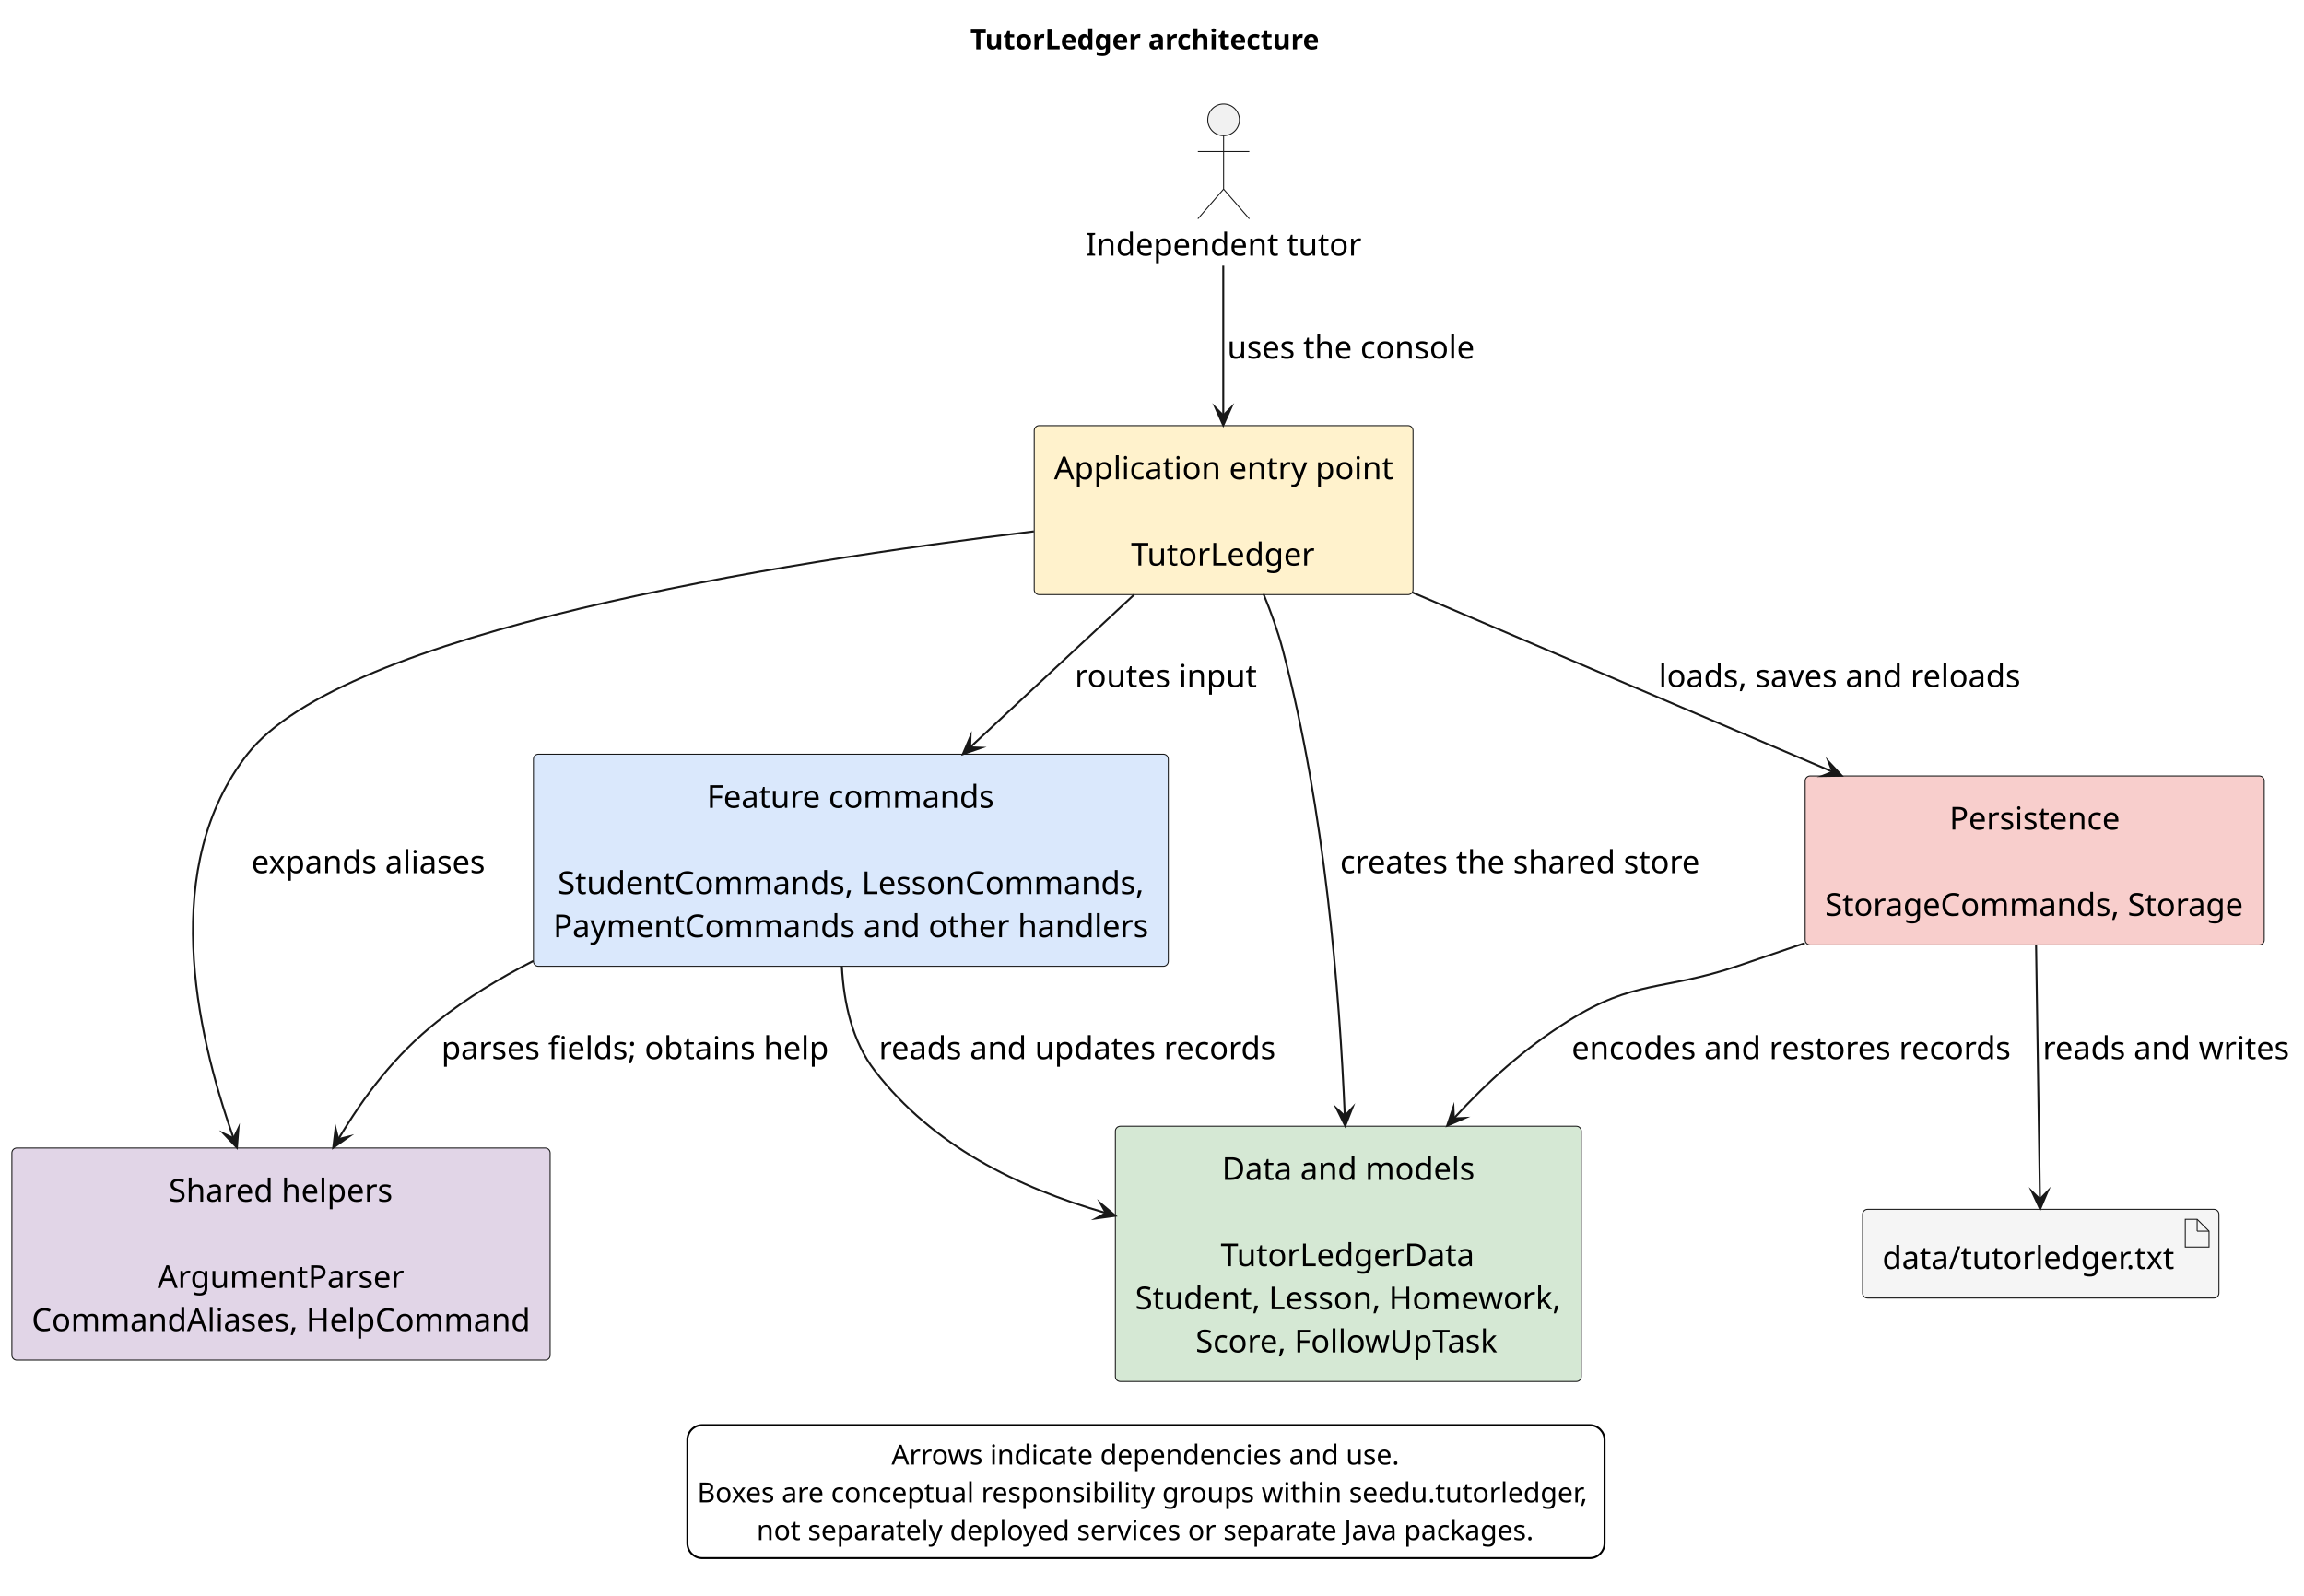
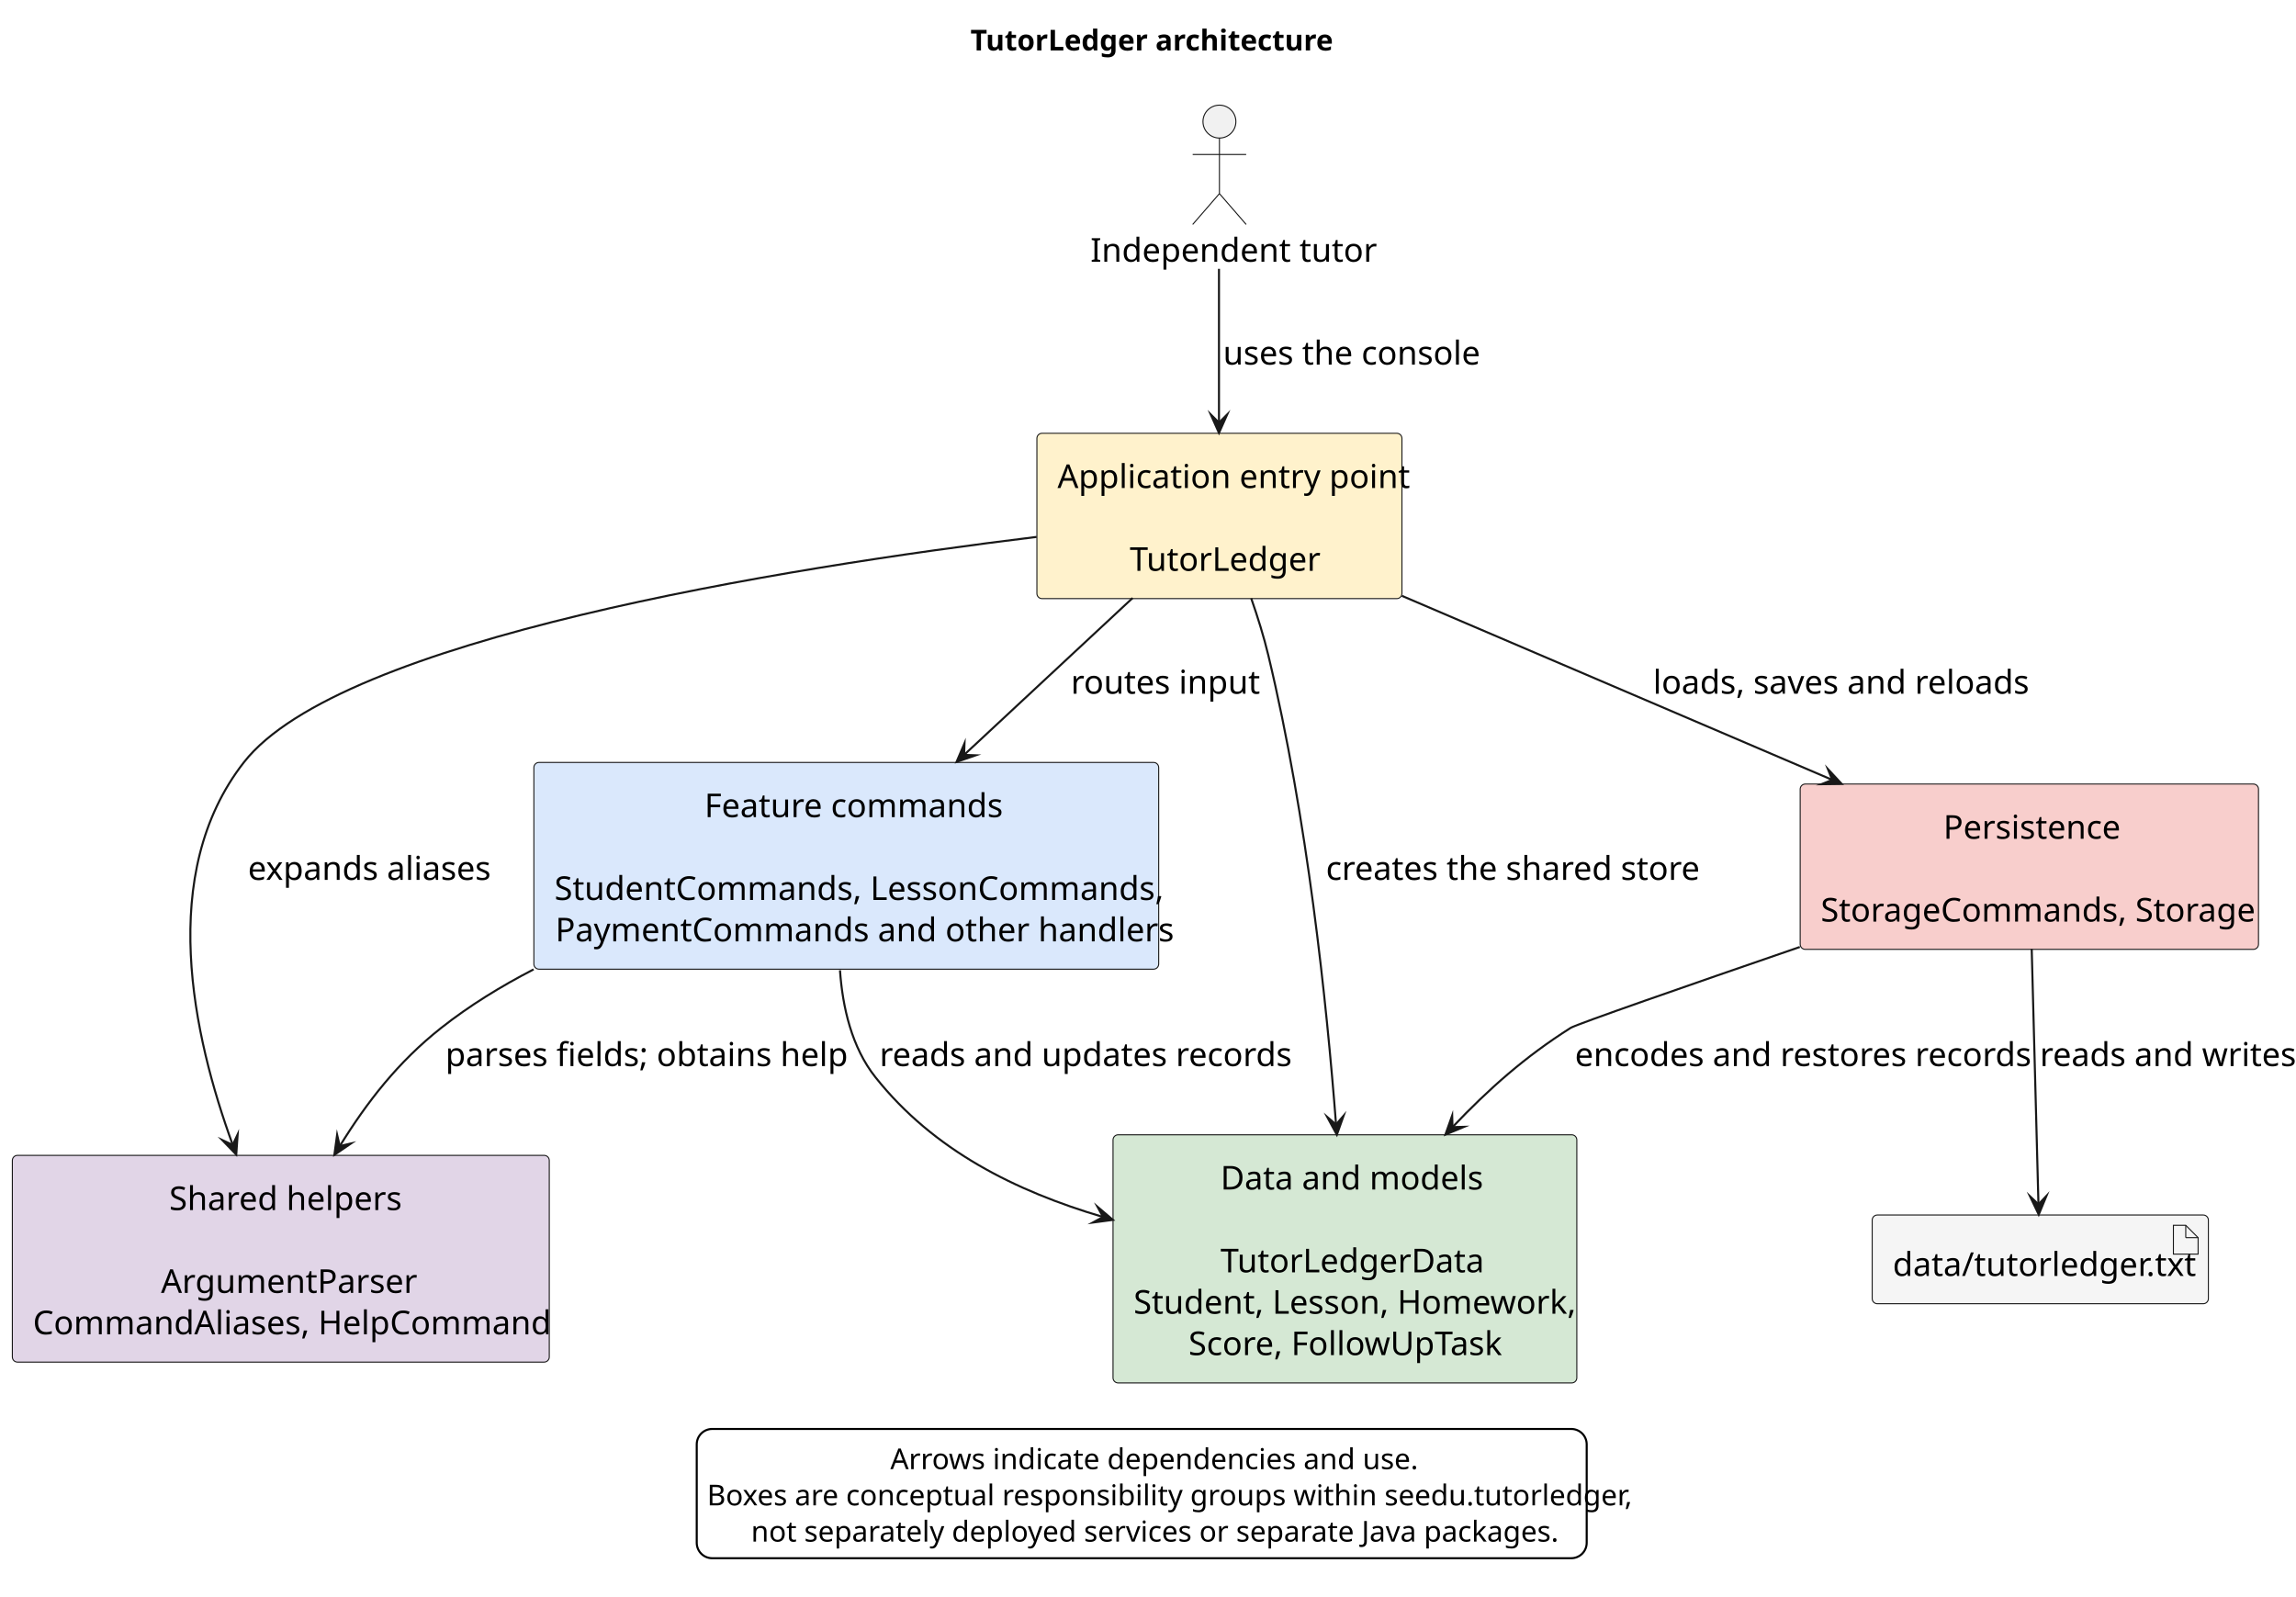
- <svg xmlns="http://www.w3.org/2000/svg" version="1.1" data-diagram-type="DESCRIPTION" style="width:1164px;height:806px;background:#FFFFFF;" width="1164px" height="806px" viewBox="0 0 1164 806" zoomAndPan="magnify" preserveAspectRatio="none" contentStyleType="text/css">
+ <svg xmlns="http://www.w3.org/2000/svg" version="1.1" data-diagram-type="DESCRIPTION" style="width:1116px;height:776px;background:#FFFFFF;" width="1116px" height="776px" viewBox="0 0 1116 776" zoomAndPan="magnify" preserveAspectRatio="none" contentStyleType="text/css">
  <defs />
  <g font-family="sans-serif" lengthAdjust="spacing">
    <g class="title" data-source-line="2">
-       <text x="490.203" y="24.966" fill="#000" font-size="14" textLength="177.505" font-weight="700">TutorLedger architecture</text>
+       <text x="471.708" y="24.533" fill="#000" font-size="14" textLength="166.476" font-weight="700">TutorLedger architecture</text>
    </g>
-     <g class="entity" data-qualified-name="Tutor" id="ent0001" data-source-line="14">
-       <ellipse cx="618.172" cy="60.568" rx="8" ry="8" fill="#F1F1F1" style="stroke:#181818;stroke-width:0.5;" />
-       <path d="M618.172,68.568 L618.172,95.568 M605.172,76.568 L631.172,76.568 M618.172,95.568 L605.172,110.568 M618.172,95.568 L631.172,110.568" style="stroke:#181818;stroke-width:0.5;" fill="none" />
-       <text x="548.5" y="129.172" fill="#000" font-size="16" textLength="139.344">Independent tutor</text>
+     <g class="entity" data-qualified-name="Tutor" id="ent0001" data-source-line="16">
+       <ellipse cx="592.719" cy="59.109" rx="8" ry="8" fill="#F1F1F1" style="stroke:#181818;stroke-width:0.5;" />
+       <path d="M592.719,67.109 L592.719,94.109 M579.719,75.109 L605.719,75.109 M592.719,94.109 L579.719,109.109 M592.719,94.109 L605.719,109.109" style="stroke:#181818;stroke-width:0.5;" fill="none" />
+       <text x="530" y="127.219" fill="#000" font-size="16" textLength="125.438">Independent tutor</text>
    </g>
-     <g class="entity" data-qualified-name="App" id="ent0002" data-source-line="16">
-       <rect x="522.5" y="215.068" width="191.376" height="85.376" fill="#FFF2CC" style="stroke:#181818;stroke-width:0.5;" rx="2.5" ry="2.5" />
-       <text x="532.5" y="242.172" fill="#000" font-size="16" textLength="171.376">Application entry point</text>
-       <text x="616.108" y="263.964" fill="#000" font-size="16"> </text>
-       <text x="571.404" y="285.756" fill="#000" font-size="16" textLength="93.568">TutorLedger</text>
+     <g class="entity" data-qualified-name="App" id="ent0002" data-source-line="18">
+       <rect x="504" y="210.609" width="177.43" height="80.375" fill="#FFF2CC" style="stroke:#181818;stroke-width:0.5;" rx="2.5" ry="2.5" />
+       <text x="514" y="237.219" fill="#000" font-size="16" textLength="157.43">Application entry point</text>
+       <text x="590.492" y="257.344" fill="#000" font-size="16"> </text>
+       <text x="549.133" y="277.469" fill="#000" font-size="16" textLength="87.164">TutorLedger</text>
    </g>
-     <g class="entity" data-qualified-name="Commands" id="ent0003" data-source-line="17">
-       <rect x="269.5" y="381.068" width="320.721" height="107.168" fill="#DAE8FC" style="stroke:#181818;stroke-width:0.5;" rx="2.5" ry="2.5" />
-       <text x="357.156" y="408.172" fill="#000" font-size="16" textLength="145.408">Feature commands</text>
-       <text x="427.78" y="429.964" fill="#000" font-size="16"> </text>
-       <text x="281.772" y="451.756" fill="#000" font-size="16" textLength="296.177">StudentCommands, LessonCommands,</text>
-       <text x="279.5" y="473.548" fill="#000" font-size="16" textLength="300.721">PaymentCommands and other handlers</text>
+     <g class="entity" data-qualified-name="Commands" id="ent0003" data-source-line="19">
+       <rect x="259.5" y="370.609" width="303.695" height="100.5" fill="#DAE8FC" style="stroke:#181818;stroke-width:0.5;" rx="2.5" ry="2.5" />
+       <text x="342.43" y="397.219" fill="#000" font-size="16" textLength="137.836">Feature commands</text>
+       <text x="409.125" y="417.344" fill="#000" font-size="16"> </text>
+       <text x="269.5" y="437.469" fill="#000" font-size="16" textLength="283.695">StudentCommands, LessonCommands,</text>
+       <text x="269.938" y="457.594" fill="#000" font-size="16" textLength="282.82">PaymentCommands and other handlers</text>
    </g>
-     <g class="entity" data-qualified-name="Helpers" id="ent0004" data-source-line="18">
-       <rect x="6" y="580.068" width="271.937" height="107.168" fill="#E1D5E7" style="stroke:#181818;stroke-width:0.5;" rx="2.5" ry="2.5" />
-       <text x="85.24" y="607.172" fill="#000" font-size="16" textLength="113.456">Shared helpers</text>
-       <text x="139.888" y="628.964" fill="#000" font-size="16"> </text>
-       <text x="79.584" y="650.756" fill="#000" font-size="16" textLength="124.768">ArgumentParser</text>
-       <text x="16" y="672.548" fill="#000" font-size="16" textLength="251.937">CommandAliases, HelpCommand</text>
+     <g class="entity" data-qualified-name="Helpers" id="ent0004" data-source-line="20">
+       <rect x="6" y="561.609" width="260.984" height="100.5" fill="#E1D5E7" style="stroke:#181818;stroke-width:0.5;" rx="2.5" ry="2.5" />
+       <text x="82.234" y="588.219" fill="#000" font-size="16" textLength="108.516">Shared helpers</text>
+       <text x="134.27" y="608.344" fill="#000" font-size="16"> </text>
+       <text x="78.246" y="628.469" fill="#000" font-size="16" textLength="116.492">ArgumentParser</text>
+       <text x="16" y="648.594" fill="#000" font-size="16" textLength="240.984">CommandAliases, HelpCommand</text>
    </g>
-     <g class="entity" data-qualified-name="Model" id="ent0005" data-source-line="19">
-       <rect x="563.5" y="569.068" width="235.392" height="128.96" fill="#D5E8D4" style="stroke:#181818;stroke-width:0.5;" rx="2.5" ry="2.5" />
-       <text x="617.332" y="596.172" fill="#000" font-size="16" textLength="127.728">Data and models</text>
-       <text x="679.116" y="617.964" fill="#000" font-size="16"> </text>
-       <text x="616.708" y="639.756" fill="#000" font-size="16" textLength="128.976">TutorLedgerData</text>
-       <text x="573.5" y="661.548" fill="#000" font-size="16" textLength="215.392">Student, Lesson, Homework,</text>
-       <text x="604.028" y="683.34" fill="#000" font-size="16" textLength="154.336">Score, FollowUpTask</text>
+     <g class="entity" data-qualified-name="Model" id="ent0005" data-source-line="21">
+       <rect x="541" y="551.609" width="225.438" height="120.625" fill="#D5E8D4" style="stroke:#181818;stroke-width:0.5;" rx="2.5" ry="2.5" />
+       <text x="593.238" y="578.219" fill="#000" font-size="16" textLength="120.961">Data and models</text>
+       <text x="651.496" y="598.344" fill="#000" font-size="16"> </text>
+       <text x="593.238" y="618.469" fill="#000" font-size="16" textLength="120.961">TutorLedgerData</text>
+       <text x="551" y="638.594" fill="#000" font-size="16" textLength="205.438">Student, Lesson, Homework,</text>
+       <text x="577.695" y="658.719" fill="#000" font-size="16" textLength="152.047">Score, FollowUpTask</text>
    </g>
-     <g class="entity" data-qualified-name="Persistence" id="ent0006" data-source-line="20">
-       <rect x="912" y="392.068" width="231.904" height="85.376" fill="#F8CECC" style="stroke:#181818;stroke-width:0.5;" rx="2.5" ry="2.5" />
-       <text x="984.872" y="419.172" fill="#000" font-size="16" textLength="86.16">Persistence</text>
-       <text x="1025.872" y="440.964" fill="#000" font-size="16"> </text>
-       <text x="922" y="462.756" fill="#000" font-size="16" textLength="211.904">StorageCommands, Storage</text>
+     <g class="entity" data-qualified-name="Persistence" id="ent0006" data-source-line="22">
+       <rect x="875" y="381.109" width="222.773" height="80.375" fill="#F8CECC" style="stroke:#181818;stroke-width:0.5;" rx="2.5" ry="2.5" />
+       <text x="944.59" y="407.719" fill="#000" font-size="16" textLength="83.594">Persistence</text>
+       <text x="984.164" y="427.844" fill="#000" font-size="16"> </text>
+       <text x="885" y="447.969" fill="#000" font-size="16" textLength="202.773">StorageCommands, Storage</text>
    </g>
-     <g class="entity" data-qualified-name="File" id="ent0007" data-source-line="21">
-       <rect x="941" y="611.068" width="180.016" height="44.792" fill="#F5F5F5" style="stroke:#181818;stroke-width:0.5;" rx="2.5" ry="2.5" />
-       <polygon points="1104.016,616.068,1104.016,630.068,1116.016,630.068,1116.016,622.068,1110.016,616.068,1104.016,616.068" fill="#F5F5F5" style="stroke:#181818;stroke-width:0.5;stroke-linejoin:miter;stroke-miterlimit:10;" />
-       <line x1="1110.016" y1="616.068" x2="1110.016" y2="622.068" style="stroke:#181818;stroke-width:0.5;" />
-       <line x1="1116.016" y1="622.068" x2="1110.016" y2="622.068" style="stroke:#181818;stroke-width:0.5;" />
-       <text x="951" y="641.172" fill="#000" font-size="16" textLength="150.016">data/tutorledger.txt</text>
+     <g class="entity" data-qualified-name="File" id="ent0007" data-source-line="23">
+       <rect x="910" y="590.609" width="163.414" height="43.125" fill="#F5F5F5" style="stroke:#181818;stroke-width:0.5;" rx="2.5" ry="2.5" />
+       <polygon points="1056.414,595.609,1056.414,609.609,1068.414,609.609,1068.414,601.609,1062.414,595.609,1056.414,595.609" fill="#F5F5F5" style="stroke:#181818;stroke-width:0.5;stroke-linejoin:miter;stroke-miterlimit:10;" />
+       <line x1="1062.414" y1="595.609" x2="1062.414" y2="601.609" style="stroke:#181818;stroke-width:0.5;" />
+       <line x1="1068.414" y1="601.609" x2="1062.414" y2="601.609" style="stroke:#181818;stroke-width:0.5;" />
+       <text x="920" y="620.219" fill="#000" font-size="16" textLength="133.414">data/tutorledger.txt</text>
    </g>
    <g class="link" data-entity-1="ent0001" data-entity-2="ent0002" id="lnk8" data-link-type="dependency">
-       <polygon points="618,214.88,622,205.88,618,209.88,614,205.88,618,214.88" fill="#181818" style="stroke:#181818;stroke-width:1;stroke-linejoin:miter;stroke-miterlimit:10;" />
-       <path d="M618,134.236 C618,158.767 618,185.077 618,209.88" style="stroke:#181818;stroke-width:1;" fill="none" />
-       <text x="620" y="181.172" fill="#000" font-size="16" textLength="124.992">uses the console</text>
+       <polygon points="592.5,210.455,596.5,201.455,592.5,205.455,588.5,201.455,592.5,210.455" fill="#181818" style="stroke:#181818;stroke-width:1;stroke-linejoin:miter;stroke-miterlimit:10;" />
+       <path d="M592.5,130.666 C592.5,154.974 592.5,181.128 592.5,205.455" style="stroke:#181818;stroke-width:1;" fill="none" />
+       <text x="594.5" y="177.219" fill="#000" font-size="16" textLength="120.078">uses the console</text>
    </g>
    <g class="link" data-entity-1="ent0002" data-entity-2="ent0003" id="lnk9" data-link-type="dependency">
-       <polygon points="486.451,381.02,495.764,377.816,490.111,377.614,490.313,371.96,486.451,381.02" fill="#181818" style="stroke:#181818;stroke-width:1;stroke-linejoin:miter;stroke-miterlimit:10;" />
-       <path d="M572.969,300.485 C547.007,324.652 517.79,351.849 490.111,377.614" style="stroke:#181818;stroke-width:1;" fill="none" />
-       <text x="543" y="347.172" fill="#000" font-size="16" textLength="92.32">routes input</text>
+       <polygon points="464.949,370.351,474.262,367.147,468.609,366.945,468.811,361.291,464.949,370.351" fill="#181818" style="stroke:#181818;stroke-width:1;stroke-linejoin:miter;stroke-miterlimit:10;" />
+       <path d="M550.52,290.69 C525.039,314.412 495.931,341.51 468.609,366.945" style="stroke:#181818;stroke-width:1;" fill="none" />
+       <text x="520.5" y="337.219" fill="#000" font-size="16" textLength="83.609">routes input</text>
    </g>
    <g class="link" data-entity-1="ent0002" data-entity-2="ent0004" id="lnk10" data-link-type="dependency">
-       <polygon points="119.683,579.868,120.456,570.049,118.017,575.153,112.913,572.714,119.683,579.868" fill="#181818" style="stroke:#181818;stroke-width:1;stroke-linejoin:miter;stroke-miterlimit:10;" />
-       <path d="M522.325,268.501 C393.117,284.115 173.383,319.192 125,381.068 C80.926,437.434 98.418,519.674 118.017,575.153" style="stroke:#181818;stroke-width:1;" fill="none" />
-       <text x="127" y="441.172" fill="#000" font-size="16" textLength="118.416">expands aliases</text>
+       <polygon points="114.834,561.231,115.513,551.405,113.123,556.533,107.996,554.143,114.834,561.231" fill="#181818" style="stroke:#181818;stroke-width:1;stroke-linejoin:miter;stroke-miterlimit:10;" />
+       <path d="M503.878,260.989 C380.125,276.123 165.398,310.482 118.5,370.609 C76.268,424.754 93.822,503.529 113.123,556.533" style="stroke:#181818;stroke-width:1;" fill="none" />
+       <text x="120.5" y="427.719" fill="#000" font-size="16" textLength="114.742">expands aliases</text>
    </g>
    <g class="link" data-entity-1="ent0002" data-entity-2="ent0005" id="lnk11" data-link-type="dependency">
-       <polygon points="679.621,568.875,683.238,559.714,679.41,563.879,675.245,560.052,679.621,568.875" fill="#181818" style="stroke:#181818;stroke-width:1;stroke-linejoin:miter;stroke-miterlimit:10;" />
-       <path d="M638.324,300.115 C642.065,309.154 645.555,318.791 648,328.068 C669.448,409.437 676.778,501.569 679.41,563.879" style="stroke:#181818;stroke-width:1;" fill="none" />
-       <text x="677" y="441.172" fill="#000" font-size="16" textLength="182.672">creates the shared store</text>
+       <polygon points="649.791,551.603,653.086,542.322,649.406,546.618,645.11,542.938,649.791,551.603" fill="#181818" style="stroke:#181818;stroke-width:1;stroke-linejoin:miter;stroke-miterlimit:10;" />
+       <path d="M608.169,290.856 C611.311,299.862 614.314,309.477 616.5,318.609 C635.502,398.009 644.803,487.029 649.406,546.618" style="stroke:#181818;stroke-width:1;" fill="none" />
+       <text x="644.5" y="427.719" fill="#000" font-size="16" textLength="172.539">creates the shared store</text>
    </g>
    <g class="link" data-entity-1="ent0002" data-entity-2="ent0006" id="lnk12" data-link-type="dependency">
-       <polygon points="930.458,391.934,923.751,384.722,925.86,389.972,920.611,392.08,930.458,391.934" fill="#181818" style="stroke:#181818;stroke-width:1;stroke-linejoin:miter;stroke-miterlimit:10;" />
-       <path d="M713.609,299.377 C778.799,327.202 860.263,361.973 925.86,389.972" style="stroke:#181818;stroke-width:1;" fill="none" />
-       <text x="838" y="347.172" fill="#000" font-size="16" textLength="183.136">loads, saves and reloads</text>
+       <polygon points="895.177,381.054,888.475,373.837,890.58,379.088,885.329,381.193,895.177,381.054" fill="#181818" style="stroke:#181818;stroke-width:1;stroke-linejoin:miter;stroke-miterlimit:10;" />
+       <path d="M681.413,289.634 C745.19,316.909 826.26,351.581 890.58,379.088" style="stroke:#181818;stroke-width:1;" fill="none" />
+       <text x="803.5" y="337.219" fill="#000" font-size="16" textLength="177">loads, saves and reloads</text>
    </g>
    <g class="link" data-entity-1="ent0003" data-entity-2="ent0004" id="lnk13" data-link-type="dependency">
-       <polygon points="168.348,579.908,176.4,574.238,170.914,575.617,169.535,570.131,168.348,579.908" fill="#181818" style="stroke:#181818;stroke-width:1;stroke-linejoin:miter;stroke-miterlimit:10;" />
-       <path d="M269.499,485.512 C252.268,494.269 235.69,504.399 221,516.068 C199.473,533.168 184.177,553.446 170.914,575.617" style="stroke:#181818;stroke-width:1;" fill="none" />
-       <text x="223" y="535.172" fill="#000" font-size="16" textLength="195.664">parses fields; obtains help</text>
+       <polygon points="162.525,561.357,170.66,555.806,165.155,557.104,163.856,551.599,162.525,561.357" fill="#181818" style="stroke:#181818;stroke-width:1;stroke-linejoin:miter;stroke-miterlimit:10;" />
+       <path d="M259.36,471.218 C243.452,479.436 228.138,488.858 214.5,499.609 C193.443,516.209 178.355,535.754 165.155,557.104" style="stroke:#181818;stroke-width:1;" fill="none" />
+       <text x="216.5" y="518.219" fill="#000" font-size="16" textLength="185">parses fields; obtains help</text>
    </g>
    <g class="link" data-entity-1="ent0003" data-entity-2="ent0005" id="lnk14" data-link-type="dependency">
-       <polygon points="563.499,614.305,555.971,607.955,558.697,612.911,553.741,615.638,563.499,614.305" fill="#181818" style="stroke:#181818;stroke-width:1;stroke-linejoin:miter;stroke-miterlimit:10;" />
-       <path d="M425.314,488.304 C426.281,506.631 430.54,526.278 442,541.068 C471.458,579.086 513.936,599.919 558.697,612.911" style="stroke:#181818;stroke-width:1;" fill="none" />
-       <text x="444" y="535.172" fill="#000" font-size="16" textLength="201.408">reads and updates records</text>
+       <polygon points="540.945,592.982,533.447,586.596,536.149,591.565,531.18,594.268,540.945,592.982" fill="#181818" style="stroke:#181818;stroke-width:1;stroke-linejoin:miter;stroke-miterlimit:10;" />
+       <path d="M408.285,471.638 C409.535,489.648 414.002,509.117 425.5,523.609 C453.829,559.314 493.775,579.045 536.149,591.565" style="stroke:#181818;stroke-width:1;" fill="none" />
+       <text x="427.5" y="518.219" fill="#000" font-size="16" textLength="190.344">reads and updates records</text>
    </g>
    <g class="link" data-entity-1="ent0006" data-entity-2="ent0005" id="lnk15" data-link-type="dependency">
-       <polygon points="731.121,568.773,740.161,564.863,734.509,565.095,734.276,559.443,731.121,568.773" fill="#181818" style="stroke:#181818;stroke-width:1;stroke-linejoin:miter;stroke-miterlimit:10;" />
-       <path d="M911.803,476.519 C900.393,480.455 888.979,484.36 878,488.068 C839.916,500.93 826.011,494.642 792,516.068 C769.663,530.14 752.079,546.02 734.509,565.095" style="stroke:#181818;stroke-width:1;" fill="none" />
-       <text x="794" y="535.172" fill="#000" font-size="16" textLength="223.136">encodes and restores records</text>
+       <polygon points="702.556,551.514,711.654,547.743,705.999,547.888,705.854,542.233,702.556,551.514" fill="#181818" style="stroke:#181818;stroke-width:1;stroke-linejoin:miter;stroke-miterlimit:10;" />
+       <path d="M874.821,460.323 C820.508,479.01 766.234,497.882 763.5,499.609 C741.314,513.622 723.667,529.288 705.999,547.888" style="stroke:#181818;stroke-width:1;" fill="none" />
+       <text x="765.5" y="518.219" fill="#000" font-size="16" textLength="211.672">encodes and restores records</text>
    </g>
    <g class="link" data-entity-1="ent0006" data-entity-2="ent0007" id="lnk16" data-link-type="dependency">
-       <polygon points="1030.671,610.934,1034.533,601.874,1030.594,605.934,1026.534,601.996,1030.671,610.934" fill="#181818" style="stroke:#181818;stroke-width:1;stroke-linejoin:miter;stroke-miterlimit:10;" />
-       <path d="M1028.636,477.347 C1029.259,518.232 1030.107,573.898 1030.594,605.934" style="stroke:#181818;stroke-width:1;" fill="none" />
-       <text x="1032" y="535.172" fill="#000" font-size="16" textLength="124.912">reads and writes</text>
+       <polygon points="990.952,590.398,994.713,581.295,990.82,585.399,986.715,581.507,990.952,590.398" fill="#181818" style="stroke:#181818;stroke-width:1;stroke-linejoin:miter;stroke-miterlimit:10;" />
+       <path d="M987.536,461.27 C988.574,500.519 990.001,554.434 990.82,585.399" style="stroke:#181818;stroke-width:1;" fill="none" />
+       <text x="991.5" y="518.219" fill="#000" font-size="16" textLength="117.391">reads and writes</text>
    </g>
-     <g class="legend" data-source-line="33">
-       <rect x="347.276" y="720.068" width="463.36" height="67.204" fill="none" style="stroke:#000;stroke-width:1;" rx="7.5" ry="7.5" />
-       <text x="450.388" y="740.034" fill="#000" font-size="14" textLength="257.137">Arrows indicate dependencies and use.</text>
-       <text x="352.276" y="759.102" fill="#000" font-size="14" textLength="453.36">Boxes are conceptual responsibility groups within seedu.tutorledger,</text>
-       <text x="382.278" y="778.17" fill="#000" font-size="14" textLength="393.357">not separately deployed services or separate Java packages.</text>
+     <g class="legend" data-source-line="35">
+       <rect x="338.657" y="694.609" width="432.577" height="62.828" fill="none" style="stroke:#000;stroke-width:1;" rx="7.5" ry="7.5" />
+       <text x="432.756" y="714.143" fill="#000" font-size="14" textLength="244.378">Arrows indicate dependencies and use.</text>
+       <text x="343.657" y="731.752" fill="#000" font-size="14" textLength="422.577">Boxes are conceptual responsibility groups within seedu.tutorledger,</text>
+       <text x="365.057" y="749.361" fill="#000" font-size="14" textLength="379.777">not separately deployed services or separate Java packages.</text>
    </g>
  </g>
</svg>
